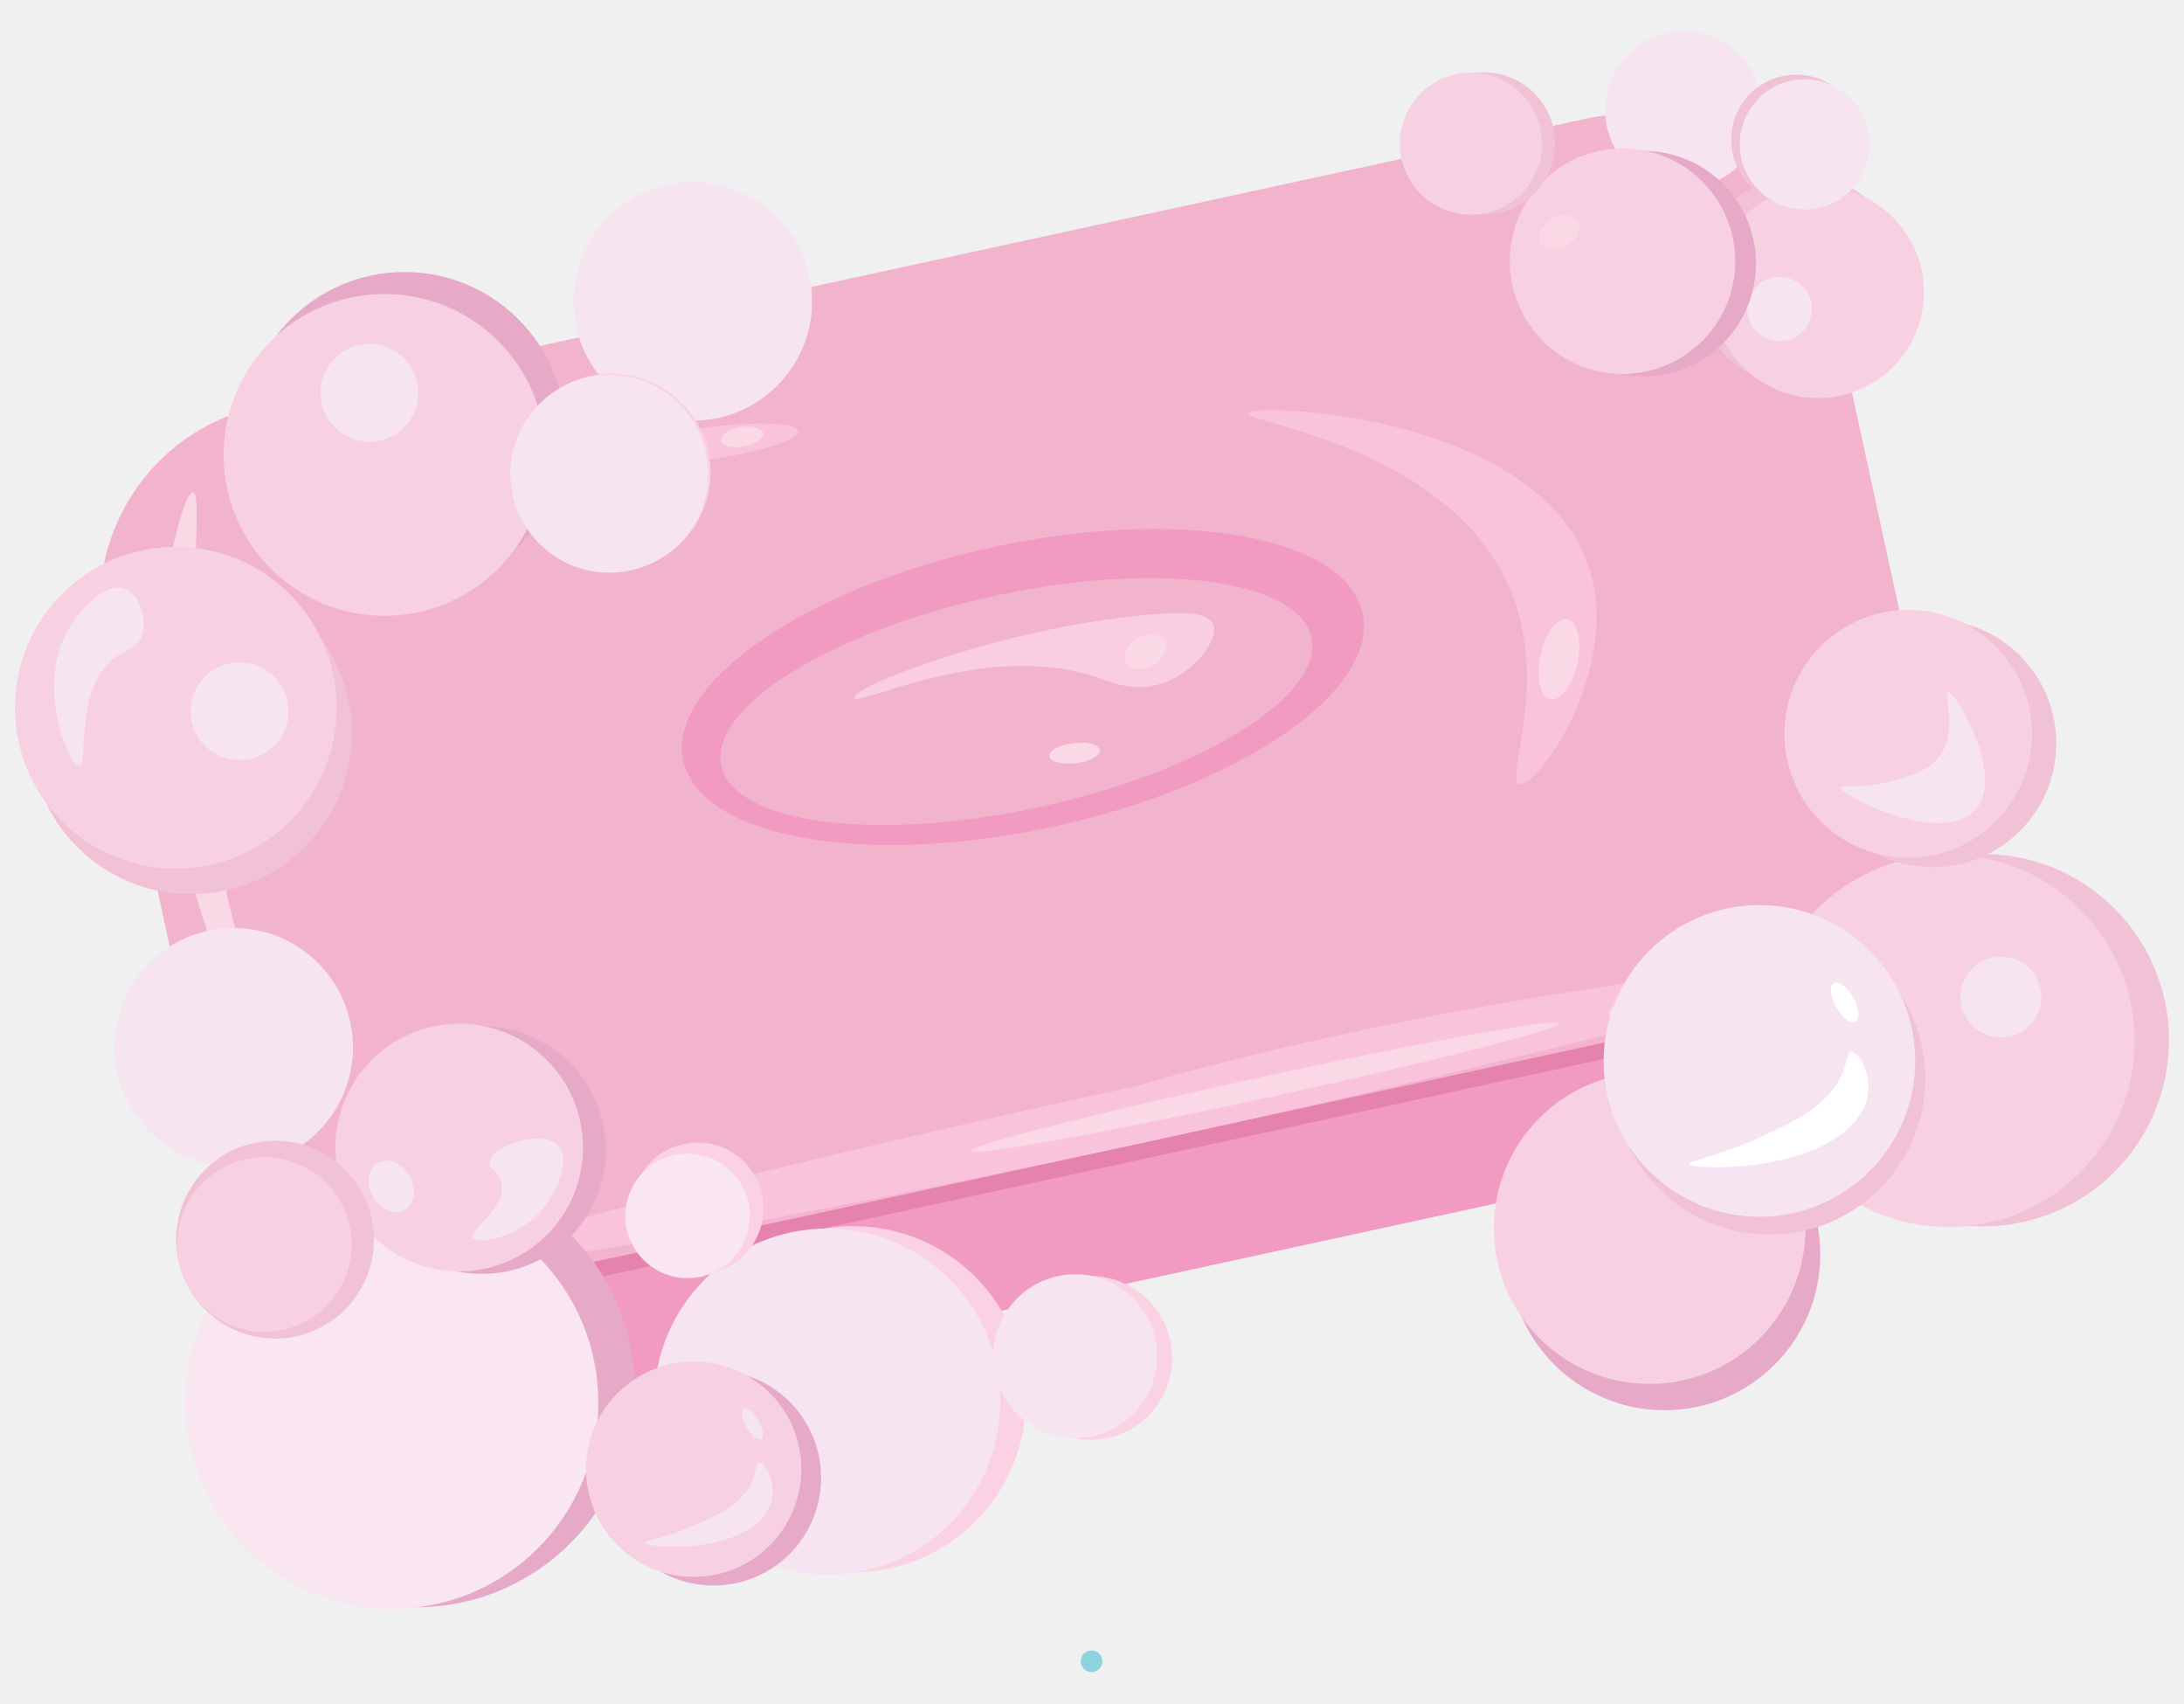
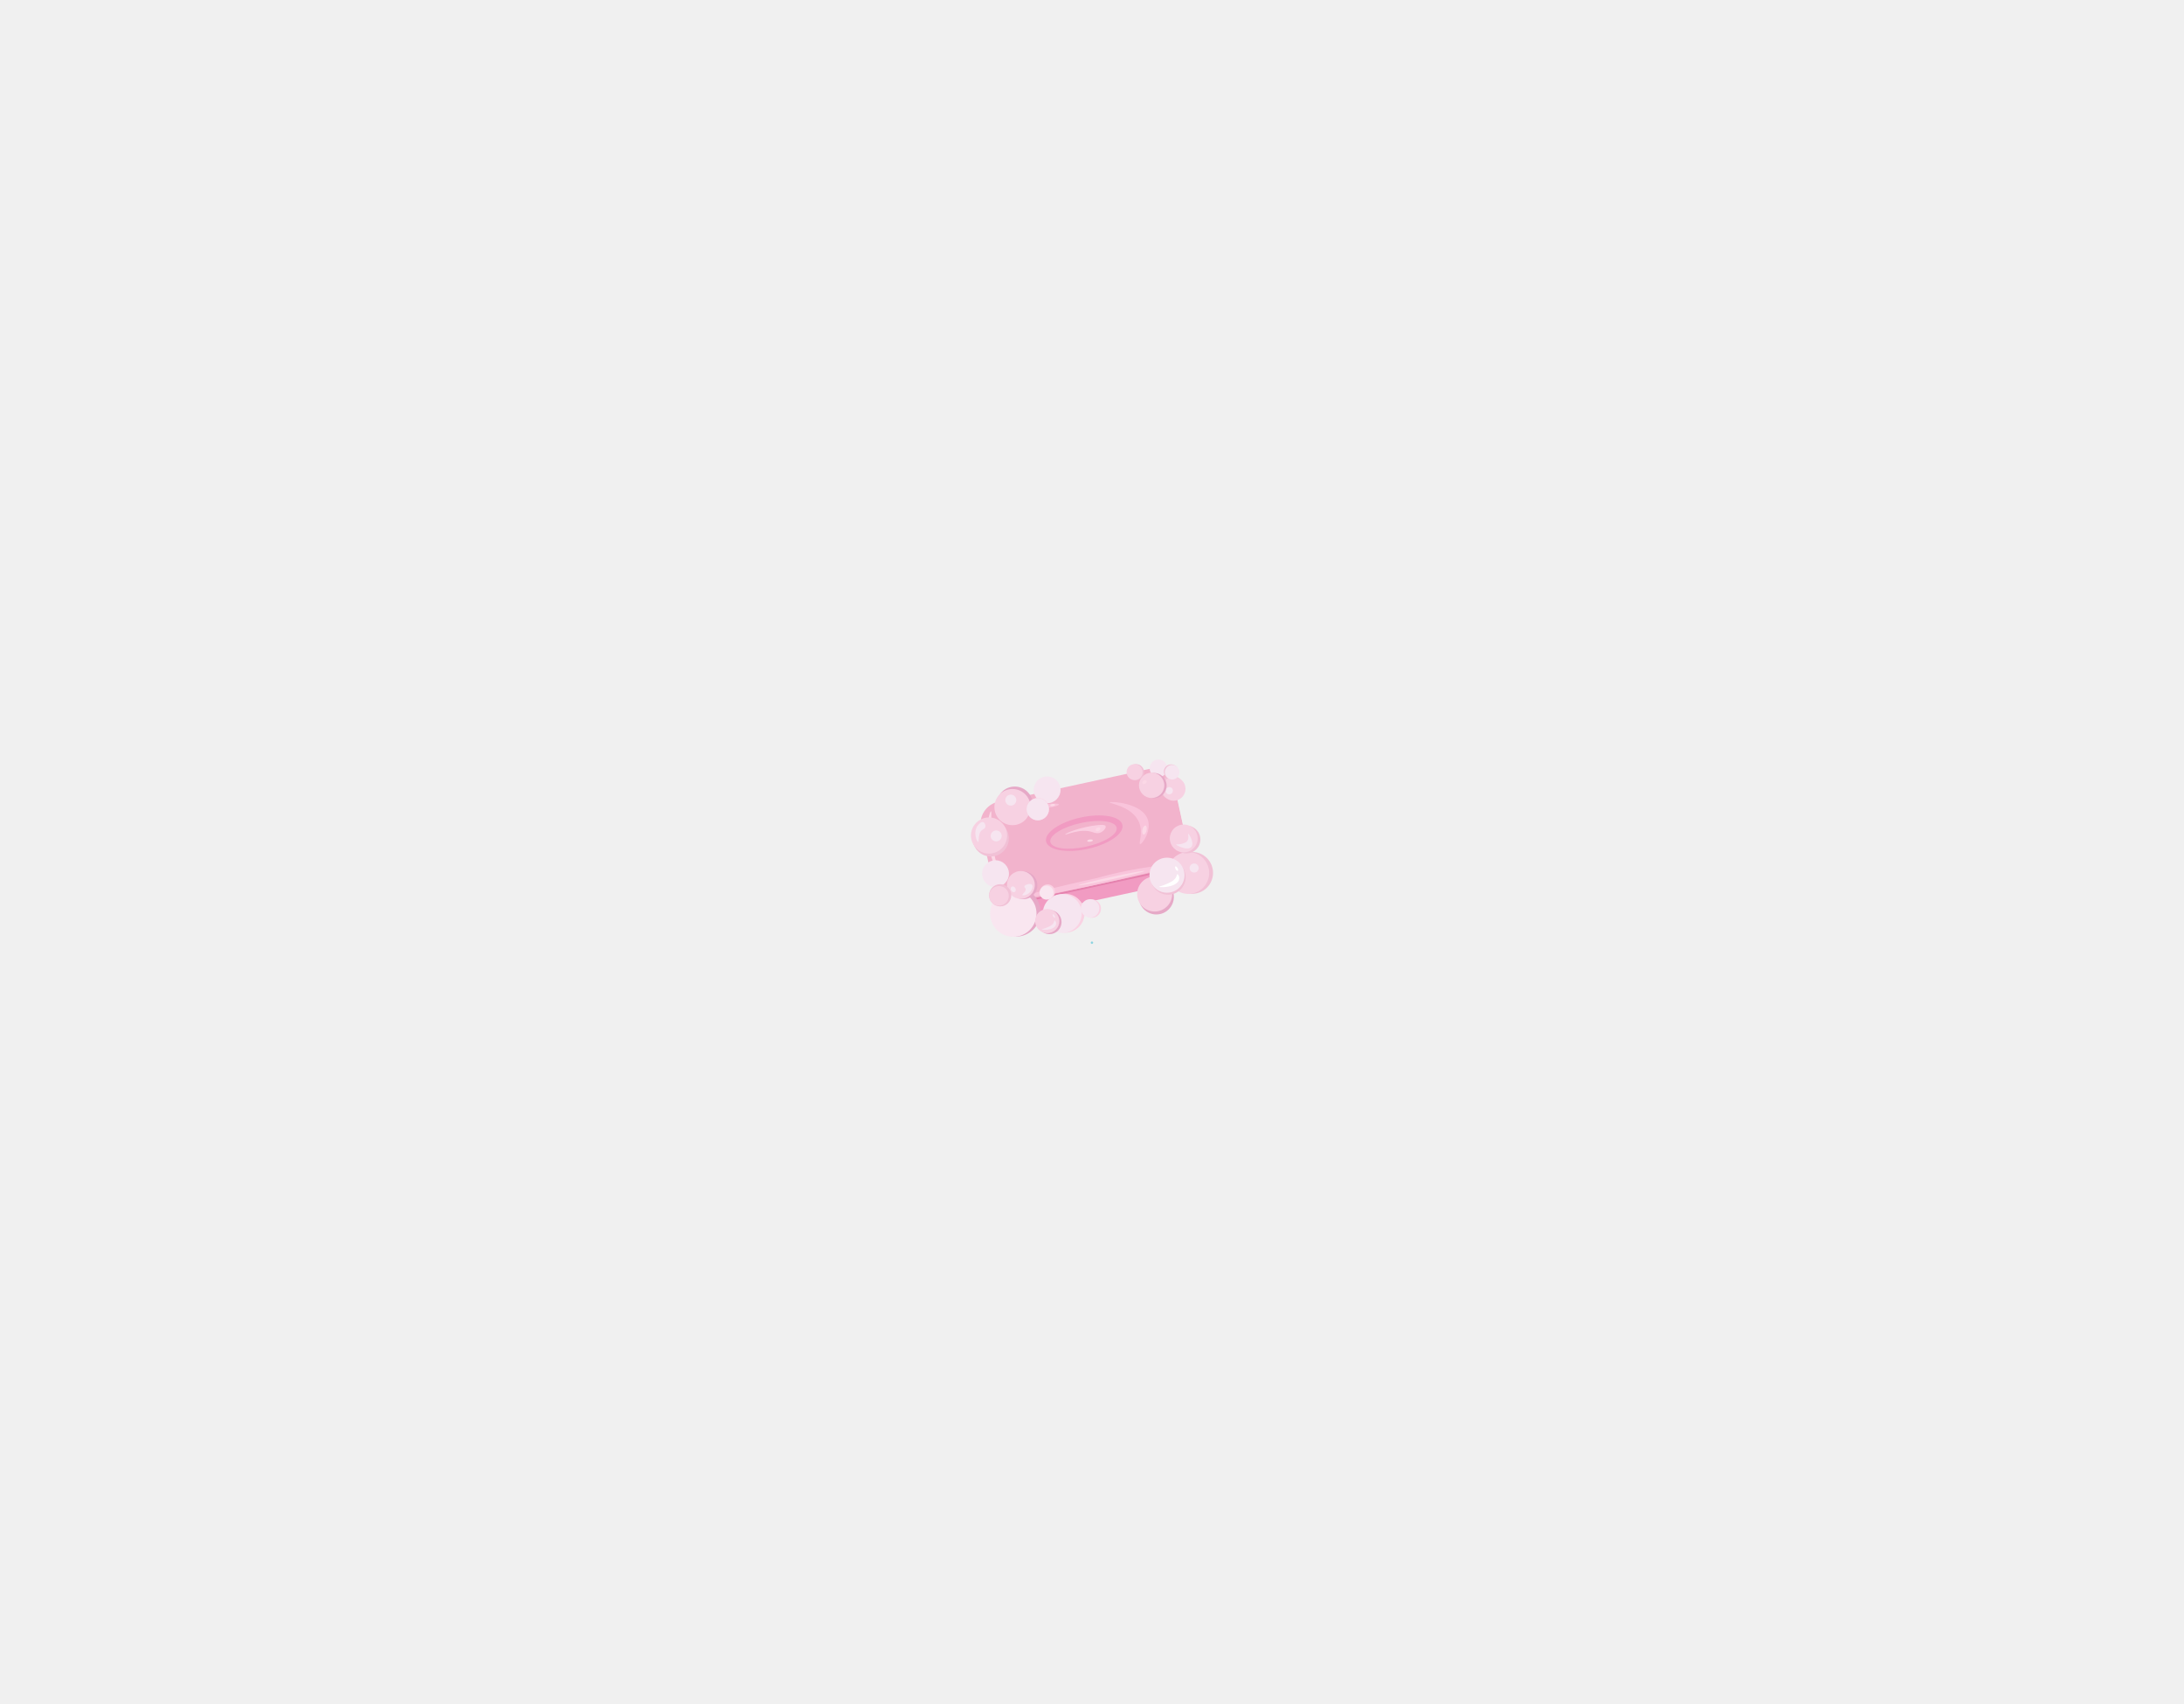
<svg xmlns="http://www.w3.org/2000/svg" id="Layer_1" data-name="Layer 1" viewBox="0 0 1621.417 1264.252">
  <defs>
    <style>
      .cls-1 {
        fill: #8dd4e0;
      }

      .cls-2 {
        fill: #fbd8e6;
      }

      .cls-3 {
        fill: #fad2e3;
      }

      .cls-4 {
        fill: #e6a9c7;
      }

      .cls-5 {
        fill: #e582ae;
      }

      .cls-6 {
        fill: #f9c4db;
      }

      .cls-7 {
        fill: #facee1;
      }

      .cls-8 {
        fill: #f6e5f0;
      }

      .cls-9 {
        fill: #fff;
      }

      .cls-10 {
        fill: #f7d1e2;
      }

      .cls-11 {
        fill: #f9e6f0;
      }

      .cls-12 {
        fill: #f2b3cc;
      }

      .cls-13 {
        fill: #f19bc2;
      }

      .cls-14 {
        fill: #f1c1d6;
      }
    </style>
  </defs>
-   <circle class="cls-1" cx="810.362" cy="1232.99" r="8.044" />
-   <rect class="cls-13" x="131.947" y="263.856" width="1293.858" height="693.278" rx="250.506" ry="250.506" transform="translate(-111.7829 179.1265) rotate(-12.2478)" />
-   <rect class="cls-5" x="115.486" y="198.217" width="1293.858" height="672.896" rx="148.369" ry="148.369" transform="translate(-96.071 173.9085) rotate(-12.2478)" />
-   <path class="cls-12" d="M1320.899,745.547l-986.441,214.138c-80.173,17.404-160.009-33.953-177.413-114.126l-79.461-366.042c-17.404-80.174,33.952-160.01,114.126-177.413l986.441-214.138c80.173-17.404,160.009,33.953,177.413,114.126l79.461,366.042c17.404,80.173-33.952,160.01-114.126,177.413Z" />
-   <path class="cls-2" d="M143.396,365.343c6.38.71-1.62,58.407,2.847,141.029,9.701,179.455,68.208,291.422,60.394,294.295-7.765,2.854-63.892-108.313-82.534-228.137-2.539-16.323-4.962-36.526-5.424-60.986-1.461-77.394,17.658-146.986,24.717-146.2Z" />
-   <ellipse class="cls-6" cx="520.85" cy="329.842" rx="72.257" ry="12.043" transform="translate(-40.1425 74.1705) rotate(-7.8441)" />
-   <path class="cls-6" d="M1361.549,715.222c2.469,11.374-225.18,70.448-508.469,131.945-283.289,61.497-514.941,102.129-517.411,90.754-2.469-11.374,225.18-70.448,508.469-131.945.001-0,197.517-60.883,476.319-90.135,16.405-1.721,40.354-4.018,41.092-.62Z" />
-   <ellipse class="cls-2" cx="550.79" cy="324.285" rx="15.896" ry="7.225" transform="translate(-48.6527 102.477) rotate(-10.1824)" />
-   <ellipse class="cls-2" cx="271.41" cy="400.269" rx="32.279" ry="8.28" transform="translate(-161.5921 184.8906) rotate(-29.4139)" />
-   <ellipse class="cls-2" cx="939.162" cy="806.914" rx="223.466" ry="7.903" transform="translate(-149.8031 217.6003) rotate(-12.2478)" />
-   <ellipse class="cls-2" cx="1221.046" cy="746.865" rx="27.096" ry="8.28" transform="translate(-130.6482 276.0325) rotate(-12.2478)" />
-   <path class="cls-6" d="M1120.984,437.059c29.917,70.432-4.362,141.627,7.048,144.826,12.935,3.627,74.679-82.92,52.532-157.759-34.679-117.188-251.41-125.764-254.112-117.407-2.291,7.086,149.765,24.946,194.532,130.341Z" />
-   <ellipse class="cls-2" cx="1157.37" cy="489.236" rx="30.39" ry="14.019" transform="translate(437.3585 1519.014) rotate(-77.9536)" />
-   <path class="cls-2" d="M1274.13,211.891c15.021,22.546,23.235,45.489,21.841,46.226-1.281.677-10.264-17.624-28.247-42.615-27.416-38.102-50.294-56.376-49.112-57.637,1.316-1.404,32.041,18.787,55.517,54.026Z" />
-   <circle class="cls-4" cx="308.79" cy="1030.784" r="162.128" />
-   <circle class="cls-3" cx="633.233" cy="1038.512" r="128.459" />
-   <circle class="cls-11" cx="290.947" cy="1040.844" r="153.237" />
-   <circle class="cls-8" cx="614.146" cy="1040.28" r="128.459" />
-   <ellipse class="cls-13" cx="759.442" cy="509.869" rx="258.009" ry="106.128" transform="translate(-90.8781 172.7128) rotate(-12.2478)" />
-   <ellipse class="cls-12" cx="754.554" cy="520.722" rx="224.149" ry="80.108" transform="translate(-93.2917 171.9229) rotate(-12.2478)" />
-   <circle class="cls-8" cx="1249.903" cy="81.518" r="58.287" />
-   <circle class="cls-14" cx="1472.098" cy="772.031" r="138.195" />
-   <circle class="cls-10" cx="1446.553" cy="772.521" r="138.195" />
-   <circle class="cls-14" cx="1434.708" cy="551.702" r="91.9" />
-   <circle class="cls-10" cx="1416.683" cy="544.575" r="91.9" />
-   <circle class="cls-4" cx="1235.735" cy="931.012" r="115.668" />
-   <circle class="cls-10" cx="1224.732" cy="911.494" r="115.668" />
-   <circle class="cls-8" cx="1485.492" cy="740.027" r="29.962" />
-   <circle class="cls-14" cx="1337.522" cy="209.103" r="78.584" />
-   <circle class="cls-10" cx="1349.78" cy="216.903" r="78.584" />
-   <circle class="cls-14" cx="1333.569" cy="103.704" r="48.313" />
-   <circle class="cls-8" cx="1339.918" cy="107.118" r="48.313" />
-   <circle class="cls-3" cx="517.906" cy="896.886" r="48.883" />
-   <circle class="cls-11" cx="510.446" cy="902.43" r="46.202" />
-   <circle class="cls-8" cx="1321.198" cy="229.385" r="23.889" />
-   <circle class="cls-8" cx="514.316" cy="223.629" r="88.581" />
-   <circle class="cls-4" cx="300.343" cy="321.317" r="119.428" />
-   <circle class="cls-10" cx="285.451" cy="337.62" r="119.428" />
-   <circle class="cls-3" cx="454.032" cy="350.726" r="73.424" />
-   <circle class="cls-8" cx="452.378" cy="351.659" r="73.424" />
-   <circle class="cls-8" cx="274.265" cy="291.56" r="36.306" />
-   <circle class="cls-4" cx="357.81" cy="853.61" r="91.9" />
-   <circle class="cls-10" cx="340.928" cy="851.686" r="91.9" />
-   <circle class="cls-4" cx="1219.958" cy="195.642" r="83.697" />
-   <circle class="cls-10" cx="1204.583" cy="193.889" r="83.697" />
-   <circle class="cls-14" cx="1313.659" cy="800.606" r="115.668" />
-   <circle class="cls-8" cx="1306.219" cy="787.412" r="115.668" />
-   <circle class="cls-3" cx="809.4" cy="1007.837" r="60.809" />
-   <circle class="cls-8" cx="798.23" cy="1006.563" r="60.809" />
-   <circle class="cls-4" cx="529.703" cy="1096.881" r="79.893" />
-   <circle class="cls-10" cx="515.014" cy="1090.457" r="79.893" />
-   <path class="cls-7" d="M900.523,463.031c5.426,11.805-15.455,38.252-40.851,45.185-20.497,5.596-38.756-3.428-46.475-5.952-81.91-26.781-176.78,22.742-178.99,15.874-2.627-8.164,109.038-51.936,217.06-61.79,27.153-2.477,45.263-2.005,49.257,6.683Z" />
-   <ellipse class="cls-2" cx="797.761" cy="558.986" rx="18.846" ry="7.527" transform="translate(-60.8904 98.9798) rotate(-6.8393)" />
-   <ellipse class="cls-2" cx="850.293" cy="483.901" rx="16.371" ry="11.381" transform="translate(-128.0437 479.9698) rotate(-29.4139)" />
-   <ellipse class="cls-2" cx="1157.448" cy="172.368" rx="15.806" ry="11.29" transform="translate(64.5493 590.6603) rotate(-29.4139)" />
-   <path class="cls-8" d="M1446.242,513.838c4.992-1.286,42.681,61.333,20.504,86.943-24.313,28.077-101.161-10.749-100.127-16.23.507-2.688,19.831,2.231,47.049-7.417,10.451-3.705,18.615-6.598,24.915-14.047,15.944-18.852,4.312-48.387,7.66-49.249Z" />
-   <path class="cls-8" d="M563.083,1085.494c4.572-1.882,22.686,26.076-2.143,46.04-27.221,21.887-84.314,16.686-82.184,13.256,1.045-1.682,16.501-3.199,42.031-14.999,9.803-4.532,17.461-8.071,24.553-13.843,17.951-14.61,14.677-29.191,17.744-30.453Z" />
-   <ellipse class="cls-8" cx="558.753" cy="1056.852" rx="5.081" ry="12.978" transform="translate(-447.0105 410.6468) rotate(-29.4139)" />
-   <ellipse class="cls-8" cx="290.512" cy="880.503" rx="15.524" ry="20.04" transform="translate(-394.9802 256.1771) rotate(-29.4139)" />
-   <path class="cls-8" d="M414.516,850.445c-11.713-12.928-49.483-.081-51.026,11.919-.719,5.585,6.899,7.197,8.872,15.736,4.192,18.151-24.724,34.721-21.325,40.537,3.056,5.23,31.696.836,49.765-18.953,12.589-13.787,23.322-38.635,13.714-49.239Z" />
-   <circle class="cls-8" cx="173.474" cy="777.33" r="88.581" />
-   <circle class="cls-14" cx="141.819" cy="544.252" r="119.428" />
-   <circle class="cls-10" cx="130.517" cy="525.283" r="119.428" />
-   <circle class="cls-14" cx="204.201" cy="920.069" r="73.424" />
-   <circle class="cls-10" cx="196.339" cy="923.693" r="64.796" />
-   <circle class="cls-8" cx="177.844" cy="527.89" r="36.306" />
-   <circle class="cls-14" cx="1101.757" cy="106.416" r="52.741" />
-   <circle class="cls-10" cx="1092.008" cy="106.602" r="52.741" />
-   <path class="cls-8" d="M91.941,436.866c11.043,3.7,17.656,21.75,13.554,34.209-3.016,9.161-11.823,11.519-18.97,16.339-32.246,21.751-20.501,80.085-27.661,80.738-7.298.666-33.126-58.314-7.91-101.403,8.111-13.86,26.56-34.717,40.987-29.883Z" />
-   <path class="cls-9" d="M1373.76,781c6.411-2.733,29.625,32.557-5.789,60.084-38.826,30.179-117.109,26.925-113.965,22.328,1.542-2.255,22.915-5.183,58.791-22.123,13.777-6.505,24.537-11.586,34.658-19.54,25.614-20.131,22.006-38.916,26.306-40.749Z" />
-   <ellipse class="cls-9" cx="1369.565" cy="743.971" rx="7.171" ry="16.449" transform="translate(-188.8314 768.517) rotate(-29.4139)" />
+   <circle class="cls-1" cx="810.67" cy="699.656" r=".904" />
+   <rect class="cls-13" x="734.424" y="590.737" width="145.415" height="77.917" rx="28.154" ry="28.154" transform="translate(-115.2128 185.5575) rotate(-12.2478)" />
+   <rect class="cls-5" x="732.573" y="583.36" width="145.415" height="75.626" rx="16.675" ry="16.675" transform="translate(-113.447 184.9711) rotate(-12.2478)" />
+   <rect class="cls-12" x="731.106" y="582.141" width="146.976" height="75.626" rx="16.764" ry="16.764" transform="translate(-113.2042 184.7977) rotate(-12.2478)" />
+   <path class="cls-2" d="M735.71,602.143c.717.08-.182,6.564.32,15.85,1.09,20.169,7.666,32.752,6.788,33.075-.873.321-7.181-12.173-9.276-25.64-.285-1.835-.558-4.105-.61-6.854-.164-8.698,1.985-16.52,2.778-16.431Z" />
+   <ellipse class="cls-6" cx="778.132" cy="598.153" rx="8.121" ry="1.353" transform="translate(-74.3535 111.7943) rotate(-7.8441)" />
+   <path class="cls-6" d="M872.617,641.465c.278,1.278-25.308,7.918-57.146,14.829-31.838,6.912-57.874,11.478-58.151,10.2-.278-1.278,25.308-7.918,57.146-14.829,0,0,22.199-6.843,53.533-10.13,1.844-.194,4.535-.452,4.618-.07Z" />
+   <ellipse class="cls-2" cx="781.497" cy="597.528" rx="1.787" ry=".812" transform="translate(-93.3235 147.5654) rotate(-10.1824)" />
+   <ellipse class="cls-2" cx="750.098" cy="606.068" rx="3.628" ry=".93" transform="translate(-200.9576 446.5104) rotate(-29.4139)" />
+   <ellipse class="cls-2" cx="825.145" cy="651.77" rx="25.115" ry=".888" transform="translate(-119.4859 189.8815) rotate(-12.2478)" />
+   <ellipse class="cls-2" cx="856.826" cy="645.021" rx="3.045" ry=".93" transform="translate(-117.3331 196.4487) rotate(-12.2478)" />
+   <path class="cls-6" d="M845.58,610.203c3.362,7.916-.49,15.917.792,16.277,1.454.408,8.393-9.319,5.904-17.73-3.898-13.171-28.256-14.134-28.559-13.195-.258.796,16.832,2.804,21.863,14.649Z" />
+   <ellipse class="cls-2" cx="849.669" cy="616.067" rx="3.415" ry="1.575" transform="translate(69.8393 1318.449) rotate(-77.9536)" />
+   <path class="cls-2" d="M862.792,584.896c1.688,2.534,2.611,5.112,2.455,5.195-.144.076-1.154-1.981-3.175-4.79-3.081-4.282-5.652-6.336-5.52-6.478.148-.158,3.601,2.111,6.239,6.072Z" />
+   <circle class="cls-4" cx="754.299" cy="676.931" r="18.221" />
+   <circle class="cls-3" cx="790.762" cy="677.799" r="14.437" />
+   <circle class="cls-11" cx="752.293" cy="678.061" r="17.222" />
+   <circle class="cls-8" cx="788.617" cy="677.998" r="14.437" />
+   <ellipse class="cls-13" cx="804.947" cy="618.386" rx="28.997" ry="11.928" transform="translate(-112.863 184.8361) rotate(-12.2478)" />
+   <ellipse class="cls-12" cx="804.398" cy="619.606" rx="25.192" ry="9.003" transform="translate(-113.1343 184.7473) rotate(-12.2478)" />
+   <circle class="cls-8" cx="860.069" cy="570.244" r="6.551" />
+   <circle class="cls-14" cx="885.041" cy="647.85" r="15.531" />
+   <circle class="cls-10" cx="882.17" cy="647.905" r="15.531" />
+   <circle class="cls-14" cx="880.839" cy="623.087" r="10.329" />
+   <circle class="cls-10" cx="878.813" cy="622.286" r="10.329" />
+   <circle class="cls-4" cx="858.477" cy="665.717" r="13" />
+   <circle class="cls-10" cx="857.24" cy="663.524" r="13" />
+   <circle class="cls-8" cx="886.547" cy="644.253" r="3.367" />
+   <circle class="cls-14" cx="869.917" cy="584.583" r="8.832" />
+   <circle class="cls-10" cx="871.294" cy="585.46" r="8.832" />
+   <circle class="cls-14" cx="869.472" cy="572.737" r="5.43" />
+   <circle class="cls-8" cx="870.186" cy="573.121" r="5.43" />
+   <circle class="cls-3" cx="777.801" cy="661.882" r="5.494" />
+   <circle class="cls-11" cx="776.962" cy="662.505" r="5.193" />
+   <circle class="cls-8" cx="868.082" cy="586.862" r="2.685" />
+   <circle class="cls-8" cx="777.398" cy="586.216" r="9.956" />
+   <circle class="cls-4" cx="753.349" cy="597.194" r="13.422" />
+   <circle class="cls-10" cx="751.676" cy="599.027" r="13.422" />
+   <circle class="cls-3" cx="770.622" cy="600.5" r="8.252" />
+   <circle class="cls-8" cx="770.436" cy="600.605" r="8.252" />
+   <circle class="cls-8" cx="750.418" cy="593.85" r="4.08" />
+   <circle class="cls-4" cx="759.808" cy="657.018" r="10.329" />
+   <circle class="cls-10" cx="757.911" cy="656.802" r="10.329" />
+   <circle class="cls-4" cx="856.704" cy="583.07" r="9.407" />
+   <circle class="cls-10" cx="854.976" cy="582.873" r="9.407" />
+   <circle class="cls-14" cx="867.235" cy="651.061" r="13" />
+   <circle class="cls-8" cx="866.398" cy="649.578" r="13" />
+   <circle class="cls-3" cx="810.562" cy="674.352" r="6.834" />
+   <circle class="cls-8" cx="809.306" cy="674.208" r="6.834" />
+   <circle class="cls-4" cx="779.127" cy="684.359" r="8.979" />
+   <circle class="cls-10" cx="777.476" cy="683.637" r="8.979" />
+   <path class="cls-7" d="M820.803,613.122c.61,1.327-1.737,4.299-4.591,5.078-2.304.629-4.356-.385-5.223-.669-9.206-3.01-19.868,2.556-20.116,1.784-.295-.917,12.255-5.837,24.395-6.944,3.052-.278,5.087-.225,5.536.751Z" />
+   <ellipse class="cls-2" cx="809.254" cy="623.906" rx="2.118" ry=".846" transform="translate(-68.5396 100.8103) rotate(-6.8393)" />
+   <ellipse class="cls-2" cx="815.158" cy="615.467" rx="1.84" ry="1.279" transform="translate(-197.1872 479.6739) rotate(-29.4139)" />
+   <ellipse class="cls-2" cx="849.678" cy="580.454" rx="1.776" ry="1.269" transform="translate(-175.5419 492.1143) rotate(-29.4139)" />
+   <path class="cls-8" d="M882.135,618.832c.561-.144,4.797,6.893,2.304,9.771-2.732,3.156-11.369-1.208-11.253-1.824.057-.302,2.229.251,5.288-.834,1.175-.416,2.092-.742,2.8-1.579,1.792-2.119.485-5.438.861-5.535Z" />
+   <path class="cls-8" d="M782.878,683.079c.514-.211,2.55,2.931-.241,5.174-3.059,2.46-9.476,1.875-9.237,1.49.117-.189,1.855-.359,4.724-1.686,1.102-.509,1.962-.907,2.76-1.556,2.017-1.642,1.649-3.281,1.994-3.423Z" />
+   <ellipse class="cls-8" cx="782.392" cy="679.86" rx=".571" ry="1.459" transform="translate(-233.0354 471.8828) rotate(-29.4139)" />
+   <ellipse class="cls-8" cx="752.245" cy="660.041" rx="1.745" ry="2.252" transform="translate(-227.1878 454.5222) rotate(-29.4139)" />
+   <path class="cls-8" d="M766.181,656.663c-1.316-1.453-5.561-.009-5.735,1.34-.081.628.775.809.997,1.768.471,2.04-2.779,3.902-2.397,4.556.343.588,3.562.094,5.593-2.13,1.415-1.55,2.621-4.342,1.541-5.534Z" />
+   <circle class="cls-8" cx="739.091" cy="648.445" r="9.956" />
+   <circle class="cls-14" cx="735.533" cy="622.25" r="13.422" />
+   <circle class="cls-10" cx="734.263" cy="620.118" r="13.422" />
+   <circle class="cls-14" cx="742.544" cy="664.487" r="8.252" />
+   <circle class="cls-10" cx="741.66" cy="664.895" r="7.282" />
+   <circle class="cls-8" cx="739.582" cy="620.411" r="4.08" />
+   <circle class="cls-14" cx="843.419" cy="573.042" r="5.928" />
+   <circle class="cls-10" cx="842.323" cy="573.063" r="5.928" />
+   <path class="cls-8" d="M729.927,610.181c1.241.416,1.984,2.445,1.523,3.845-.339,1.03-1.329,1.295-2.132,1.836-3.624,2.445-2.304,9.001-3.109,9.074-.82.075-3.723-6.554-.889-11.397.912-1.558,2.985-3.902,4.606-3.358Z" />
+   <path class="cls-9" d="M873.989,648.858c.721-.307,3.329,3.659-.651,6.753-4.364,3.392-13.162,3.026-12.808,2.509.173-.254,2.575-.583,6.607-2.486,1.548-.731,2.758-1.302,3.895-2.196,2.879-2.263,2.473-4.374,2.957-4.58Z" />
+   <ellipse class="cls-9" cx="873.518" cy="644.696" rx=".806" ry="1.849" transform="translate(-204.019 512.1034) rotate(-29.4139)" />
</svg>
